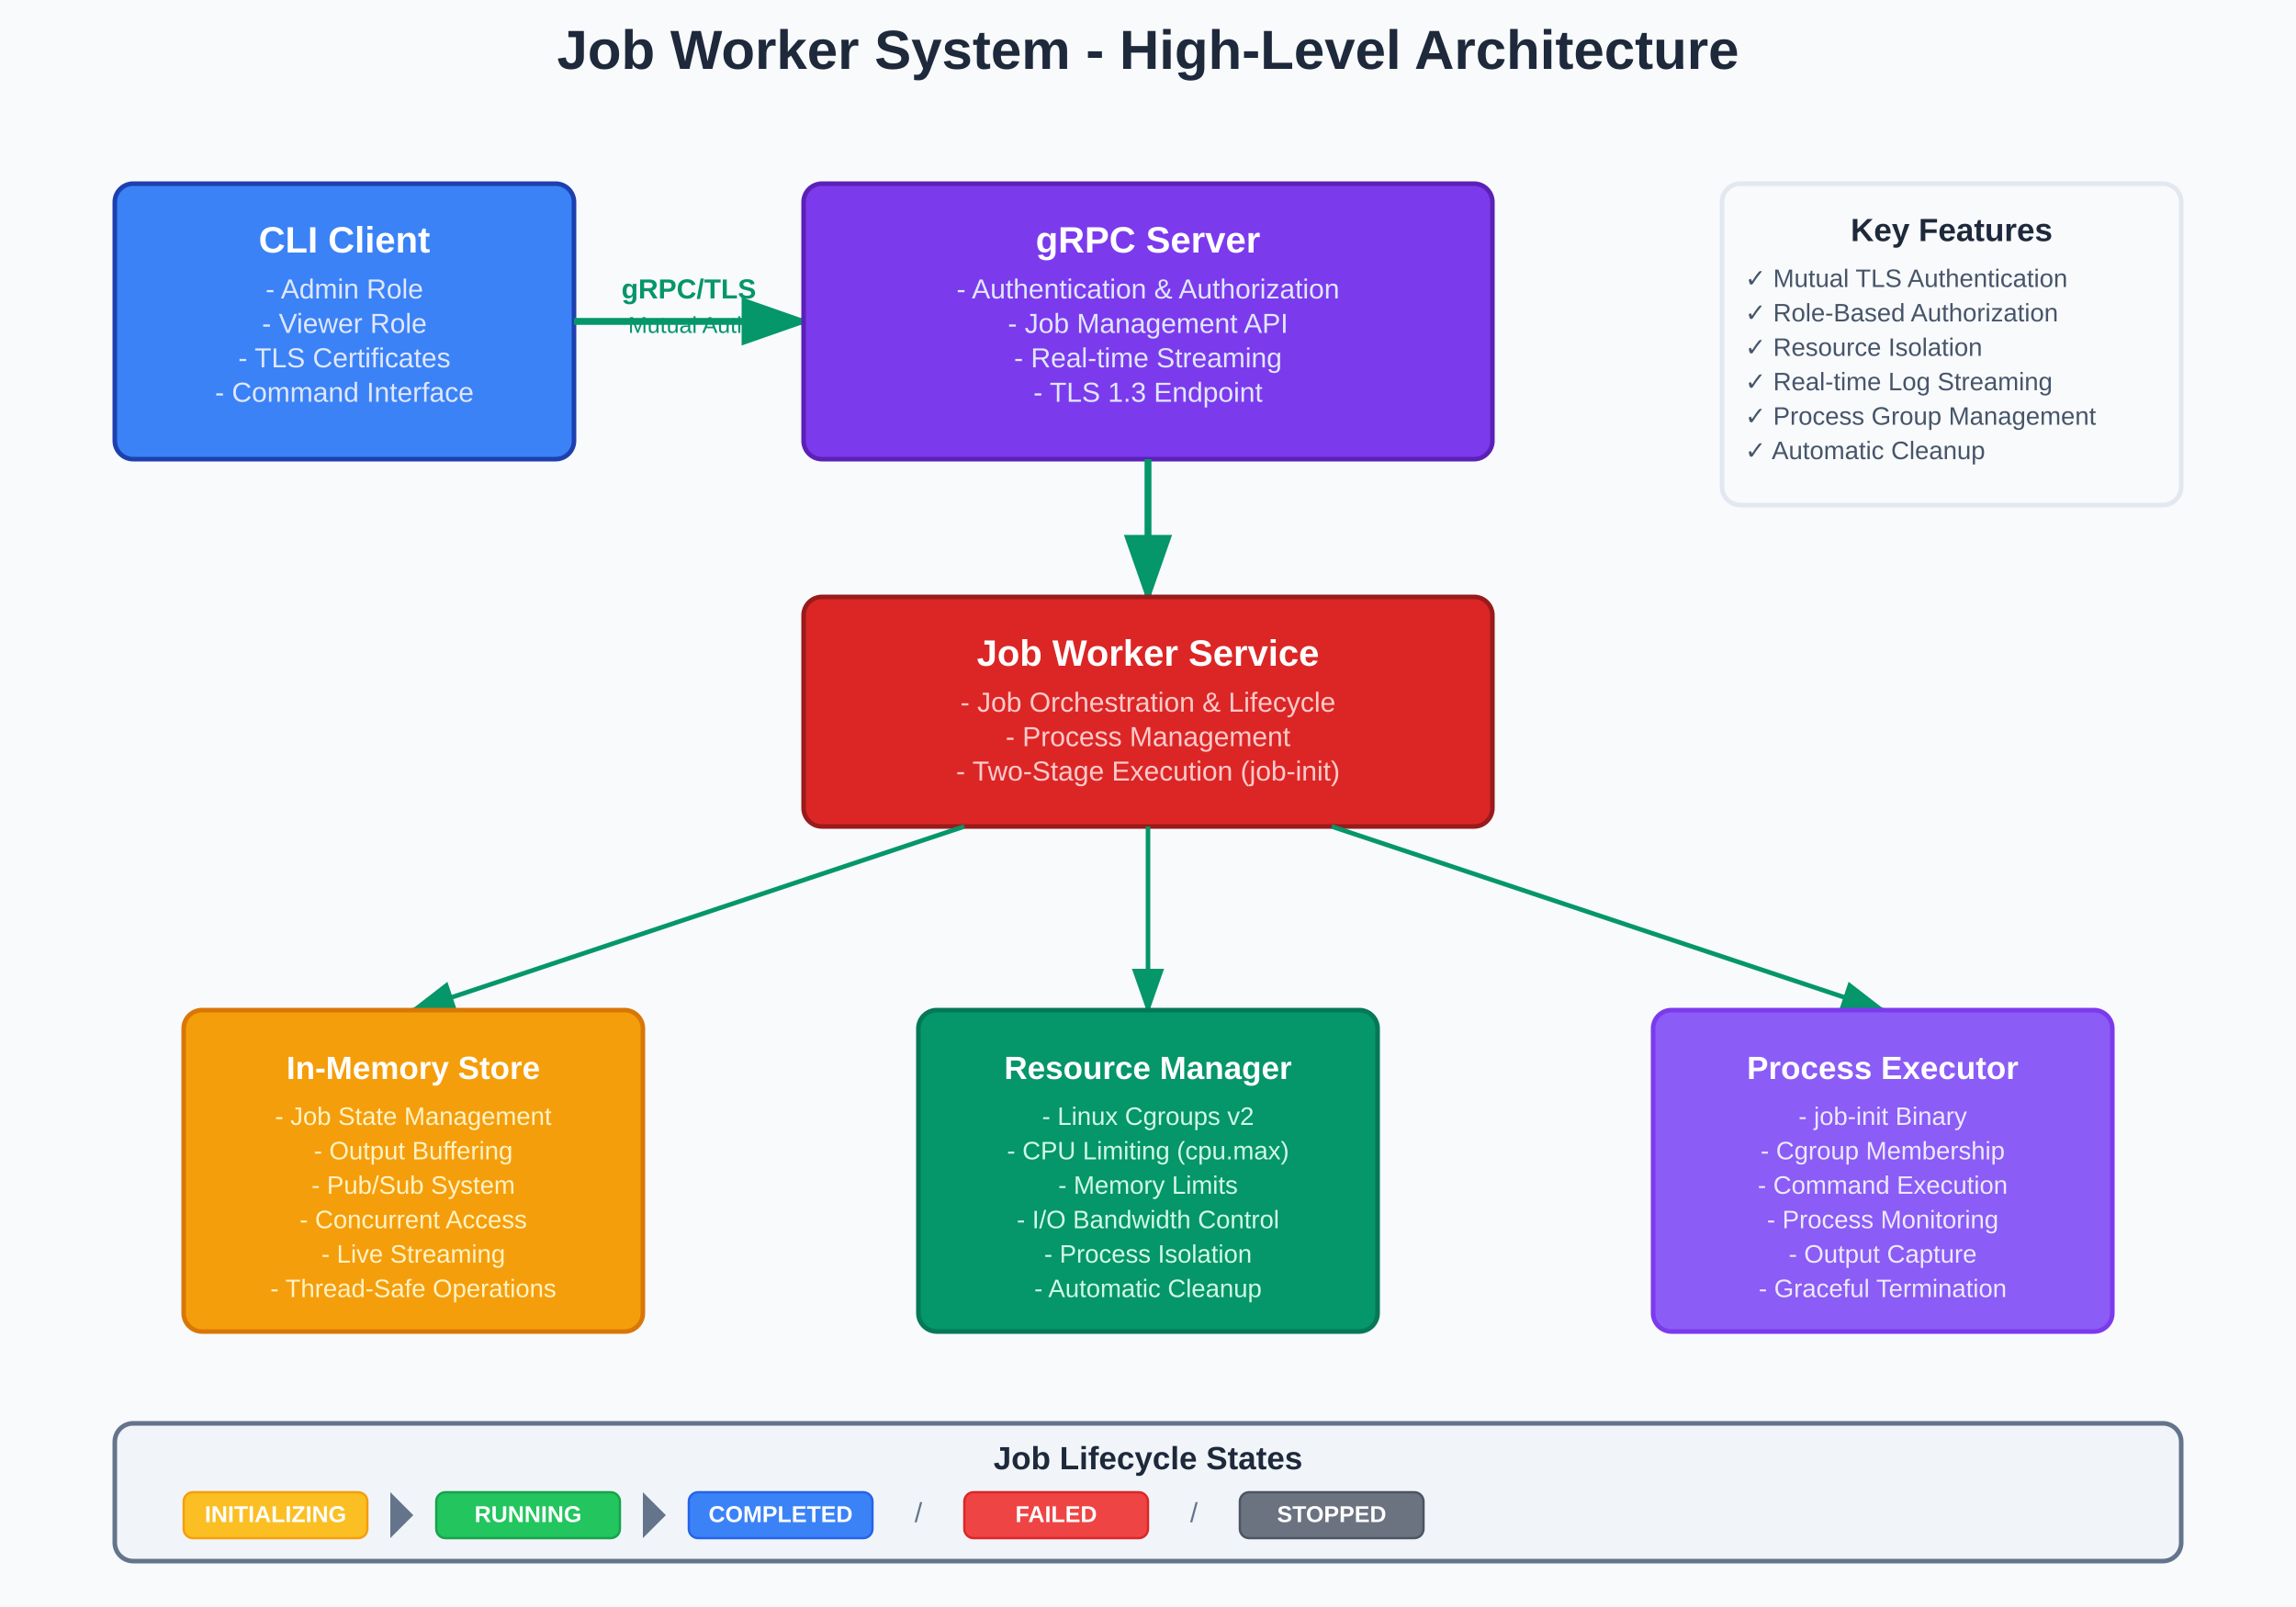
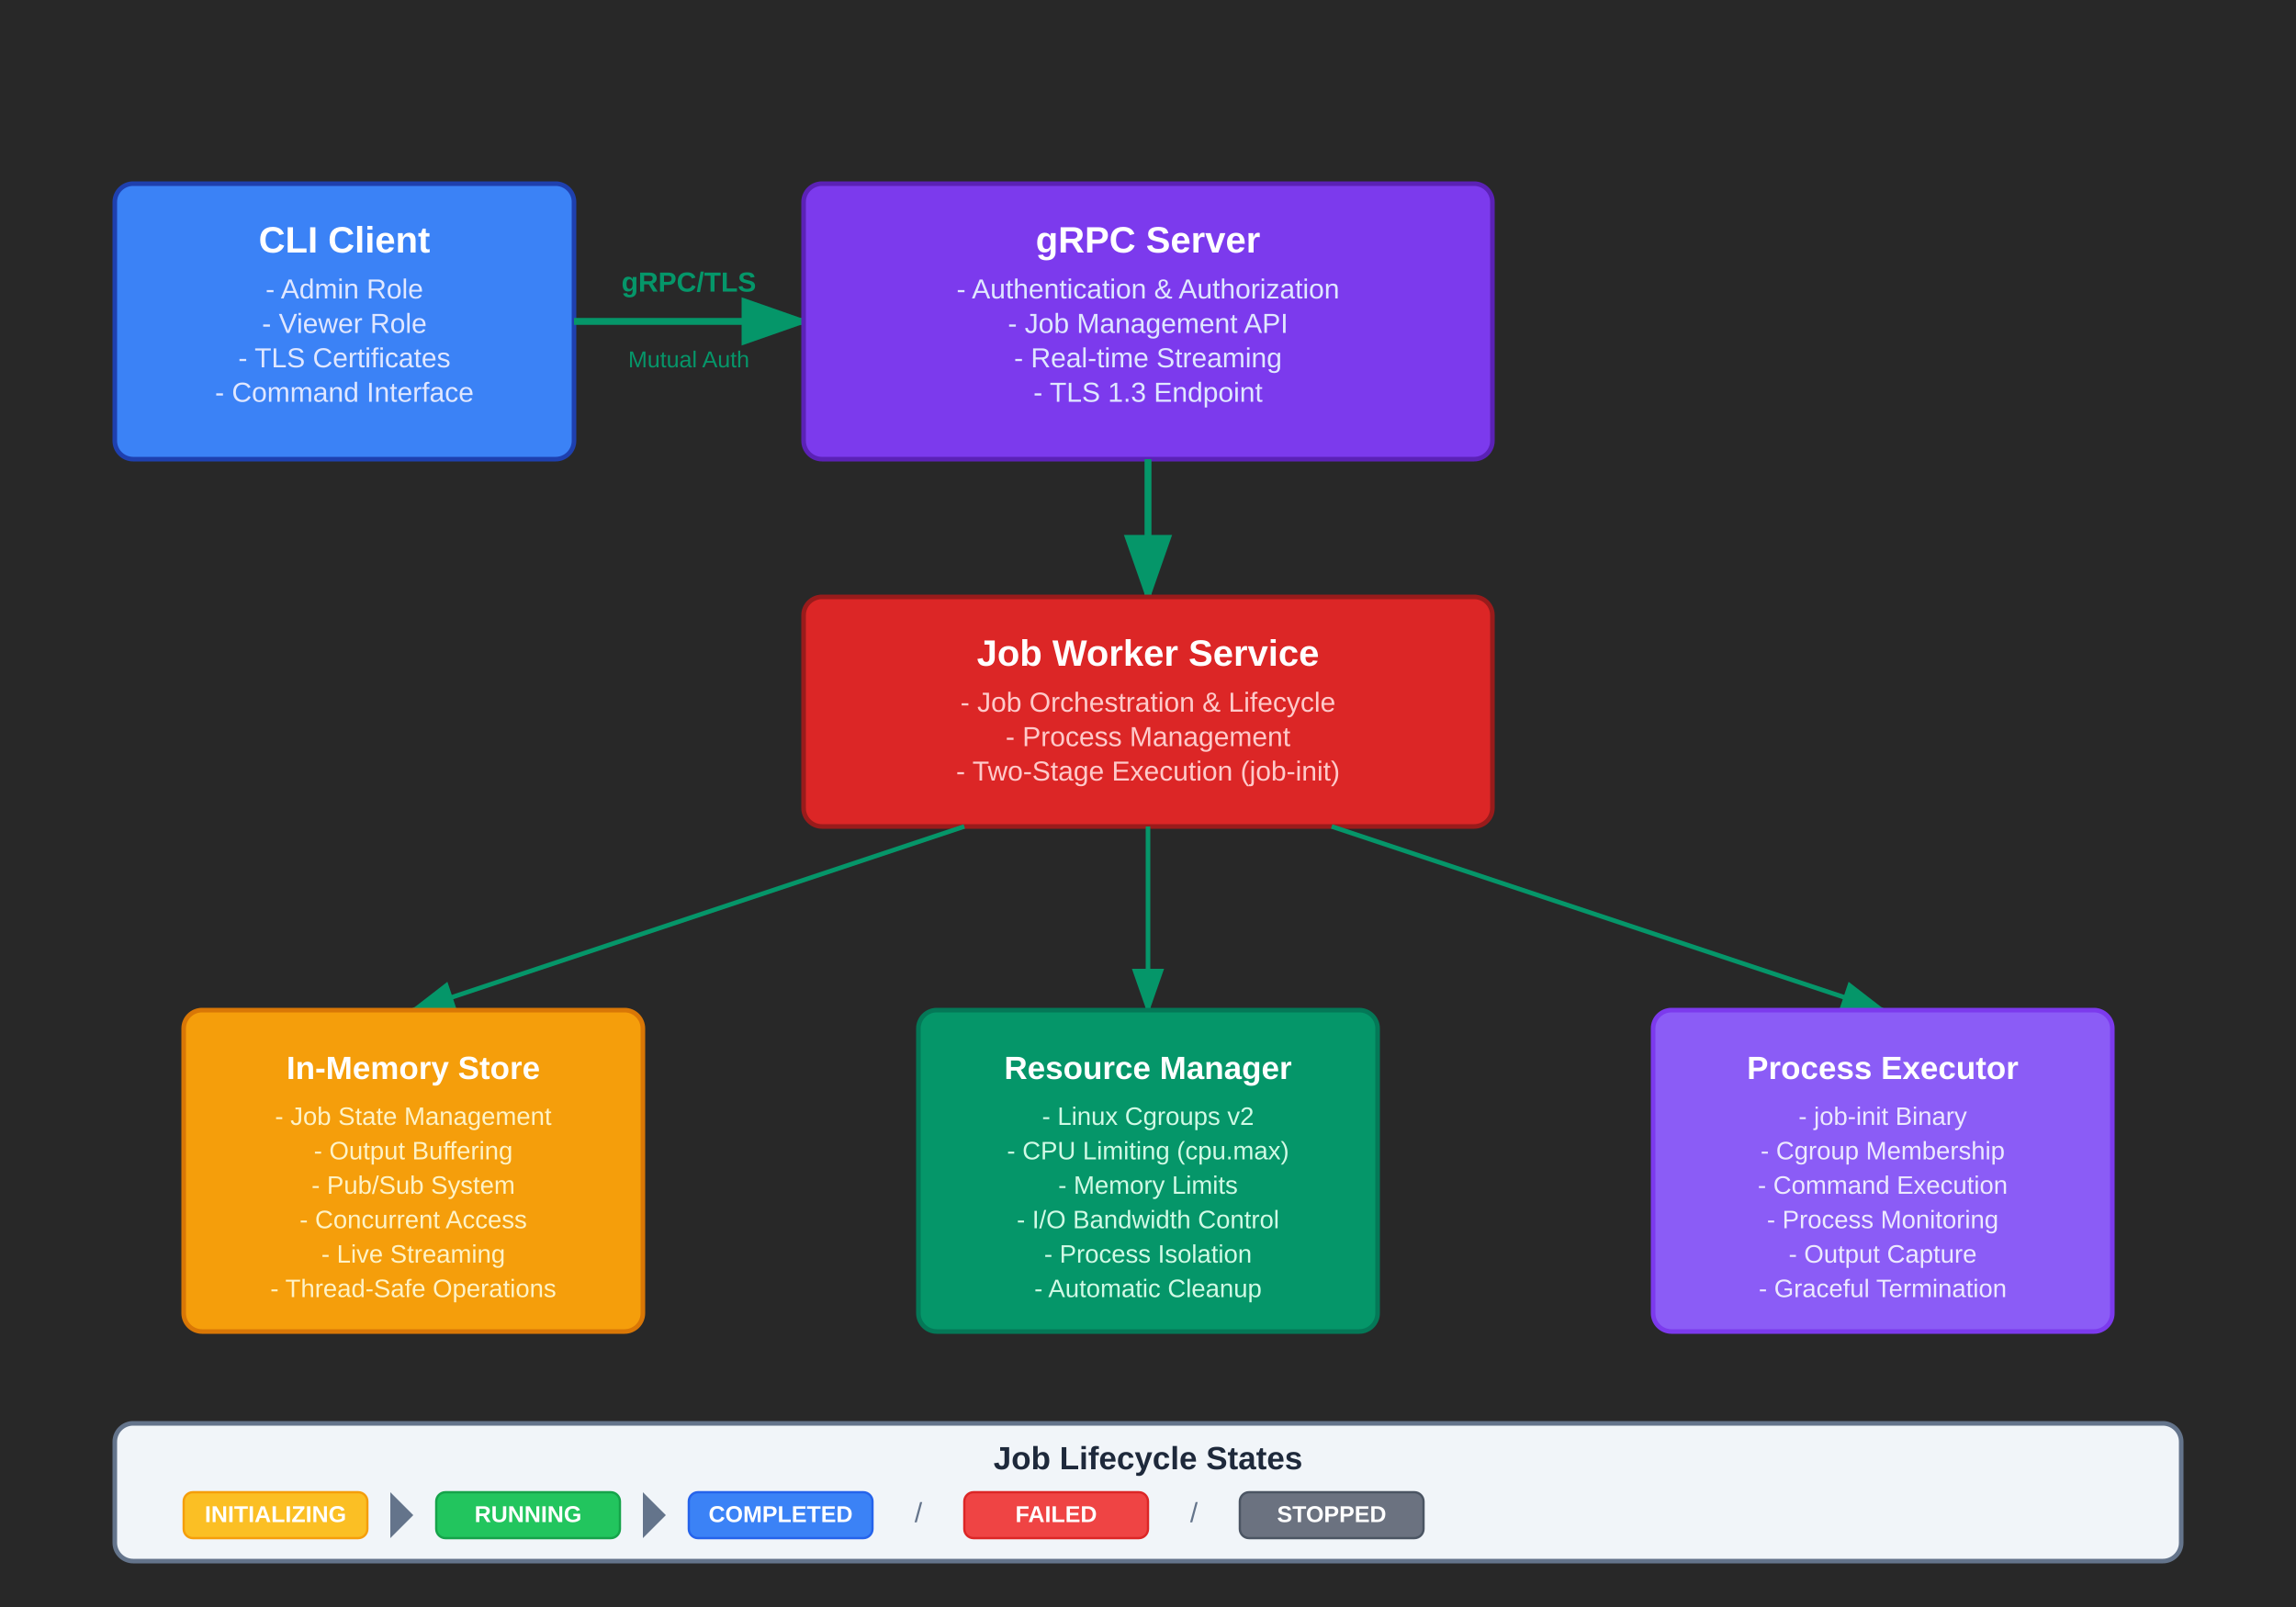
<svg xmlns="http://www.w3.org/2000/svg" viewBox="0 0 1000 700">
-   <rect width="1000" height="700" fill="#f8fafc" />
-   <text x="500" y="30" text-anchor="middle" font-family="Arial, sans-serif" font-size="24" font-weight="bold" fill="#1e293b">
-         Job Worker System - High-Level Architecture
-     </text>
+   <rect width="1000" height="700" fill="#282828" />
  <g id="client-layer">
    <rect x="50" y="80" width="200" height="120" rx="8" fill="#3b82f6" stroke="#1e40af" stroke-width="2" />
    <text x="150" y="110" text-anchor="middle" font-family="Arial, sans-serif" font-size="16" font-weight="bold" fill="white">
            CLI Client
        </text>
    <text x="150" y="130" text-anchor="middle" font-family="Arial, sans-serif" font-size="12" fill="#e0e7ff">
            - Admin Role
        </text>
    <text x="150" y="145" text-anchor="middle" font-family="Arial, sans-serif" font-size="12" fill="#e0e7ff">
            - Viewer Role
        </text>
    <text x="150" y="160" text-anchor="middle" font-family="Arial, sans-serif" font-size="12" fill="#e0e7ff">
            - TLS Certificates
        </text>
    <text x="150" y="175" text-anchor="middle" font-family="Arial, sans-serif" font-size="12" fill="#e0e7ff">
            - Command Interface
        </text>
  </g>
  <g id="grpc-connection">
    <line x1="250" y1="140" x2="350" y2="140" stroke="#059669" stroke-width="3" marker-end="url(#arrowhead)" />
-     <text x="300" y="130" text-anchor="middle" font-family="Arial, sans-serif" font-size="12" font-weight="bold" fill="#059669">
+     <text x="300" y="127" text-anchor="middle" font-family="Arial, sans-serif" font-size="12" font-weight="bold" fill="#059669">
            gRPC/TLS
        </text>
-     <text x="300" y="145" text-anchor="middle" font-family="Arial, sans-serif" font-size="10" fill="#059669">
+     <text x="300" y="160" text-anchor="middle" font-family="Arial, sans-serif" font-size="10" fill="#059669">
            Mutual Auth
        </text>
  </g>
  <g id="server-layer">
    <rect x="350" y="80" width="300" height="120" rx="8" fill="#7c3aed" stroke="#5b21b6" stroke-width="2" />
    <text x="500" y="110" text-anchor="middle" font-family="Arial, sans-serif" font-size="16" font-weight="bold" fill="white">
            gRPC Server
        </text>
    <text x="500" y="130" text-anchor="middle" font-family="Arial, sans-serif" font-size="12" fill="#e0e7ff">
            - Authentication &amp; Authorization
        </text>
    <text x="500" y="145" text-anchor="middle" font-family="Arial, sans-serif" font-size="12" fill="#e0e7ff">
            - Job Management API
        </text>
    <text x="500" y="160" text-anchor="middle" font-family="Arial, sans-serif" font-size="12" fill="#e0e7ff">
            - Real-time Streaming
        </text>
    <text x="500" y="175" text-anchor="middle" font-family="Arial, sans-serif" font-size="12" fill="#e0e7ff">
            - TLS 1.3 Endpoint
        </text>
  </g>
  <g id="service-connection">
    <line x1="500" y1="200" x2="500" y2="260" stroke="#059669" stroke-width="3" marker-end="url(#arrowhead)" />
  </g>
  <g id="job-worker-service">
    <rect x="350" y="260" width="300" height="100" rx="8" fill="#dc2626" stroke="#991b1b" stroke-width="2" />
    <text x="500" y="290" text-anchor="middle" font-family="Arial, sans-serif" font-size="16" font-weight="bold" fill="white">
            Job Worker Service
        </text>
    <text x="500" y="310" text-anchor="middle" font-family="Arial, sans-serif" font-size="12" fill="#fecaca">
            - Job Orchestration &amp; Lifecycle
        </text>
    <text x="500" y="325" text-anchor="middle" font-family="Arial, sans-serif" font-size="12" fill="#fecaca">
            - Process Management
        </text>
    <text x="500" y="340" text-anchor="middle" font-family="Arial, sans-serif" font-size="12" fill="#fecaca">
            - Two-Stage Execution (job-init)
        </text>
  </g>
  <g id="component-connections">
    <line x1="420" y1="360" x2="180" y2="440" stroke="#059669" stroke-width="2" marker-end="url(#arrowhead)" />
    <line x1="500" y1="360" x2="500" y2="440" stroke="#059669" stroke-width="2" marker-end="url(#arrowhead)" />
    <line x1="580" y1="360" x2="820" y2="440" stroke="#059669" stroke-width="2" marker-end="url(#arrowhead)" />
  </g>
  <g id="components">
    <rect x="80" y="440" width="200" height="140" rx="8" fill="#f59e0b" stroke="#d97706" stroke-width="2" />
    <text x="180" y="470" text-anchor="middle" font-family="Arial, sans-serif" font-size="14" font-weight="bold" fill="white">
            In-Memory Store
        </text>
    <text x="180" y="490" text-anchor="middle" font-family="Arial, sans-serif" font-size="11" fill="#fef3c7">
            - Job State Management
        </text>
    <text x="180" y="505" text-anchor="middle" font-family="Arial, sans-serif" font-size="11" fill="#fef3c7">
            - Output Buffering
        </text>
    <text x="180" y="520" text-anchor="middle" font-family="Arial, sans-serif" font-size="11" fill="#fef3c7">
            - Pub/Sub System
        </text>
    <text x="180" y="535" text-anchor="middle" font-family="Arial, sans-serif" font-size="11" fill="#fef3c7">
            - Concurrent Access
        </text>
    <text x="180" y="550" text-anchor="middle" font-family="Arial, sans-serif" font-size="11" fill="#fef3c7">
            - Live Streaming
        </text>
    <text x="180" y="565" text-anchor="middle" font-family="Arial, sans-serif" font-size="11" fill="#fef3c7">
            - Thread-Safe Operations
        </text>
    <rect x="400" y="440" width="200" height="140" rx="8" fill="#059669" stroke="#047857" stroke-width="2" />
    <text x="500" y="470" text-anchor="middle" font-family="Arial, sans-serif" font-size="14" font-weight="bold" fill="white">
            Resource Manager
        </text>
    <text x="500" y="490" text-anchor="middle" font-family="Arial, sans-serif" font-size="11" fill="#d1fae5">
            - Linux Cgroups v2
        </text>
    <text x="500" y="505" text-anchor="middle" font-family="Arial, sans-serif" font-size="11" fill="#d1fae5">
            - CPU Limiting (cpu.max)
        </text>
    <text x="500" y="520" text-anchor="middle" font-family="Arial, sans-serif" font-size="11" fill="#d1fae5">
            - Memory Limits
        </text>
    <text x="500" y="535" text-anchor="middle" font-family="Arial, sans-serif" font-size="11" fill="#d1fae5">
            - I/O Bandwidth Control
        </text>
    <text x="500" y="550" text-anchor="middle" font-family="Arial, sans-serif" font-size="11" fill="#d1fae5">
            - Process Isolation
        </text>
    <text x="500" y="565" text-anchor="middle" font-family="Arial, sans-serif" font-size="11" fill="#d1fae5">
            - Automatic Cleanup
        </text>
    <rect x="720" y="440" width="200" height="140" rx="8" fill="#8b5cf6" stroke="#7c3aed" stroke-width="2" />
    <text x="820" y="470" text-anchor="middle" font-family="Arial, sans-serif" font-size="14" font-weight="bold" fill="white">
            Process Executor
        </text>
    <text x="820" y="490" text-anchor="middle" font-family="Arial, sans-serif" font-size="11" fill="#ede9fe">
            - job-init Binary
        </text>
    <text x="820" y="505" text-anchor="middle" font-family="Arial, sans-serif" font-size="11" fill="#ede9fe">
            - Cgroup Membership
        </text>
    <text x="820" y="520" text-anchor="middle" font-family="Arial, sans-serif" font-size="11" fill="#ede9fe">
            - Command Execution
        </text>
    <text x="820" y="535" text-anchor="middle" font-family="Arial, sans-serif" font-size="11" fill="#ede9fe">
            - Process Monitoring
        </text>
    <text x="820" y="550" text-anchor="middle" font-family="Arial, sans-serif" font-size="11" fill="#ede9fe">
            - Output Capture
        </text>
    <text x="820" y="565" text-anchor="middle" font-family="Arial, sans-serif" font-size="11" fill="#ede9fe">
            - Graceful Termination
        </text>
  </g>
  <g id="lifecycle">
    <rect x="50" y="620" width="900" height="60" rx="8" fill="#f1f5f9" stroke="#64748b" stroke-width="2" />
    <text x="500" y="640" text-anchor="middle" font-family="Arial, sans-serif" font-size="14" font-weight="bold" fill="#1e293b">
            Job Lifecycle States
        </text>
    <g id="states">
      <rect x="80" y="650" width="80" height="20" rx="4" fill="#fbbf24" stroke="#f59e0b" />
-       <text x="120" y="663" text-anchor="middle" font-family="Arial, sans-serif" font-size="10" font-weight="bold" fill="white">INITIALIZING</text>
+       <text x="120" y="663" text-anchor="middle" font-family="Arial, sans-serif" font-size="10" font-weight="bold" fill="white">INITIALIZING
+             </text>
      <polygon points="170,650 180,660 170,670" fill="#64748b" />
      <rect x="190" y="650" width="80" height="20" rx="4" fill="#22c55e" stroke="#16a34a" />
-       <text x="230" y="663" text-anchor="middle" font-family="Arial, sans-serif" font-size="10" font-weight="bold" fill="white">RUNNING</text>
+       <text x="230" y="663" text-anchor="middle" font-family="Arial, sans-serif" font-size="10" font-weight="bold" fill="white">RUNNING
+             </text>
      <polygon points="280,650 290,660 280,670" fill="#64748b" />
      <rect x="300" y="650" width="80" height="20" rx="4" fill="#3b82f6" stroke="#2563eb" />
-       <text x="340" y="663" text-anchor="middle" font-family="Arial, sans-serif" font-size="10" font-weight="bold" fill="white">COMPLETED</text>
-       <text x="400" y="663" text-anchor="middle" font-family="Arial, sans-serif" font-size="12" fill="#64748b">/</text>
+       <text x="340" y="663" text-anchor="middle" font-family="Arial, sans-serif" font-size="10" font-weight="bold" fill="white">COMPLETED
+             </text>
+       <text x="400" y="663" text-anchor="middle" font-family="Arial, sans-serif" font-size="12" fill="#64748b">/
+             </text>
      <rect x="420" y="650" width="80" height="20" rx="4" fill="#ef4444" stroke="#dc2626" />
-       <text x="460" y="663" text-anchor="middle" font-family="Arial, sans-serif" font-size="10" font-weight="bold" fill="white">FAILED</text>
-       <text x="520" y="663" text-anchor="middle" font-family="Arial, sans-serif" font-size="12" fill="#64748b">/</text>
+       <text x="460" y="663" text-anchor="middle" font-family="Arial, sans-serif" font-size="10" font-weight="bold" fill="white">FAILED
+             </text>
+       <text x="520" y="663" text-anchor="middle" font-family="Arial, sans-serif" font-size="12" fill="#64748b">/
+             </text>
      <rect x="540" y="650" width="80" height="20" rx="4" fill="#6b7280" stroke="#4b5563" />
-       <text x="580" y="663" text-anchor="middle" font-family="Arial, sans-serif" font-size="10" font-weight="bold" fill="white">STOPPED</text>
+       <text x="580" y="663" text-anchor="middle" font-family="Arial, sans-serif" font-size="10" font-weight="bold" fill="white">STOPPED
+             </text>
    </g>
-   </g>
-   <g id="legend">
-     <rect x="750" y="80" width="200" height="140" rx="8" fill="#f8fafc" stroke="#e2e8f0" stroke-width="2" />
-     <text x="850" y="105" text-anchor="middle" font-family="Arial, sans-serif" font-size="14" font-weight="bold" fill="#1e293b">
-             Key Features
-         </text>
-     <text x="760" y="125" font-family="Arial, sans-serif" font-size="11" fill="#475569">
-             ✓ Mutual TLS Authentication
-         </text>
-     <text x="760" y="140" font-family="Arial, sans-serif" font-size="11" fill="#475569">
-             ✓ Role-Based Authorization
-         </text>
-     <text x="760" y="155" font-family="Arial, sans-serif" font-size="11" fill="#475569">
-             ✓ Resource Isolation
-         </text>
-     <text x="760" y="170" font-family="Arial, sans-serif" font-size="11" fill="#475569">
-             ✓ Real-time Log Streaming
-         </text>
-     <text x="760" y="185" font-family="Arial, sans-serif" font-size="11" fill="#475569">
-             ✓ Process Group Management
-         </text>
-     <text x="760" y="200" font-family="Arial, sans-serif" font-size="11" fill="#475569">
-             ✓ Automatic Cleanup
-         </text>
  </g>
  <defs>
    <marker id="arrowhead" markerWidth="10" markerHeight="7" refX="9" refY="3.5" orient="auto">
      <polygon points="0 0, 10 3.5, 0 7" fill="#059669" />
    </marker>
  </defs>
</svg>
